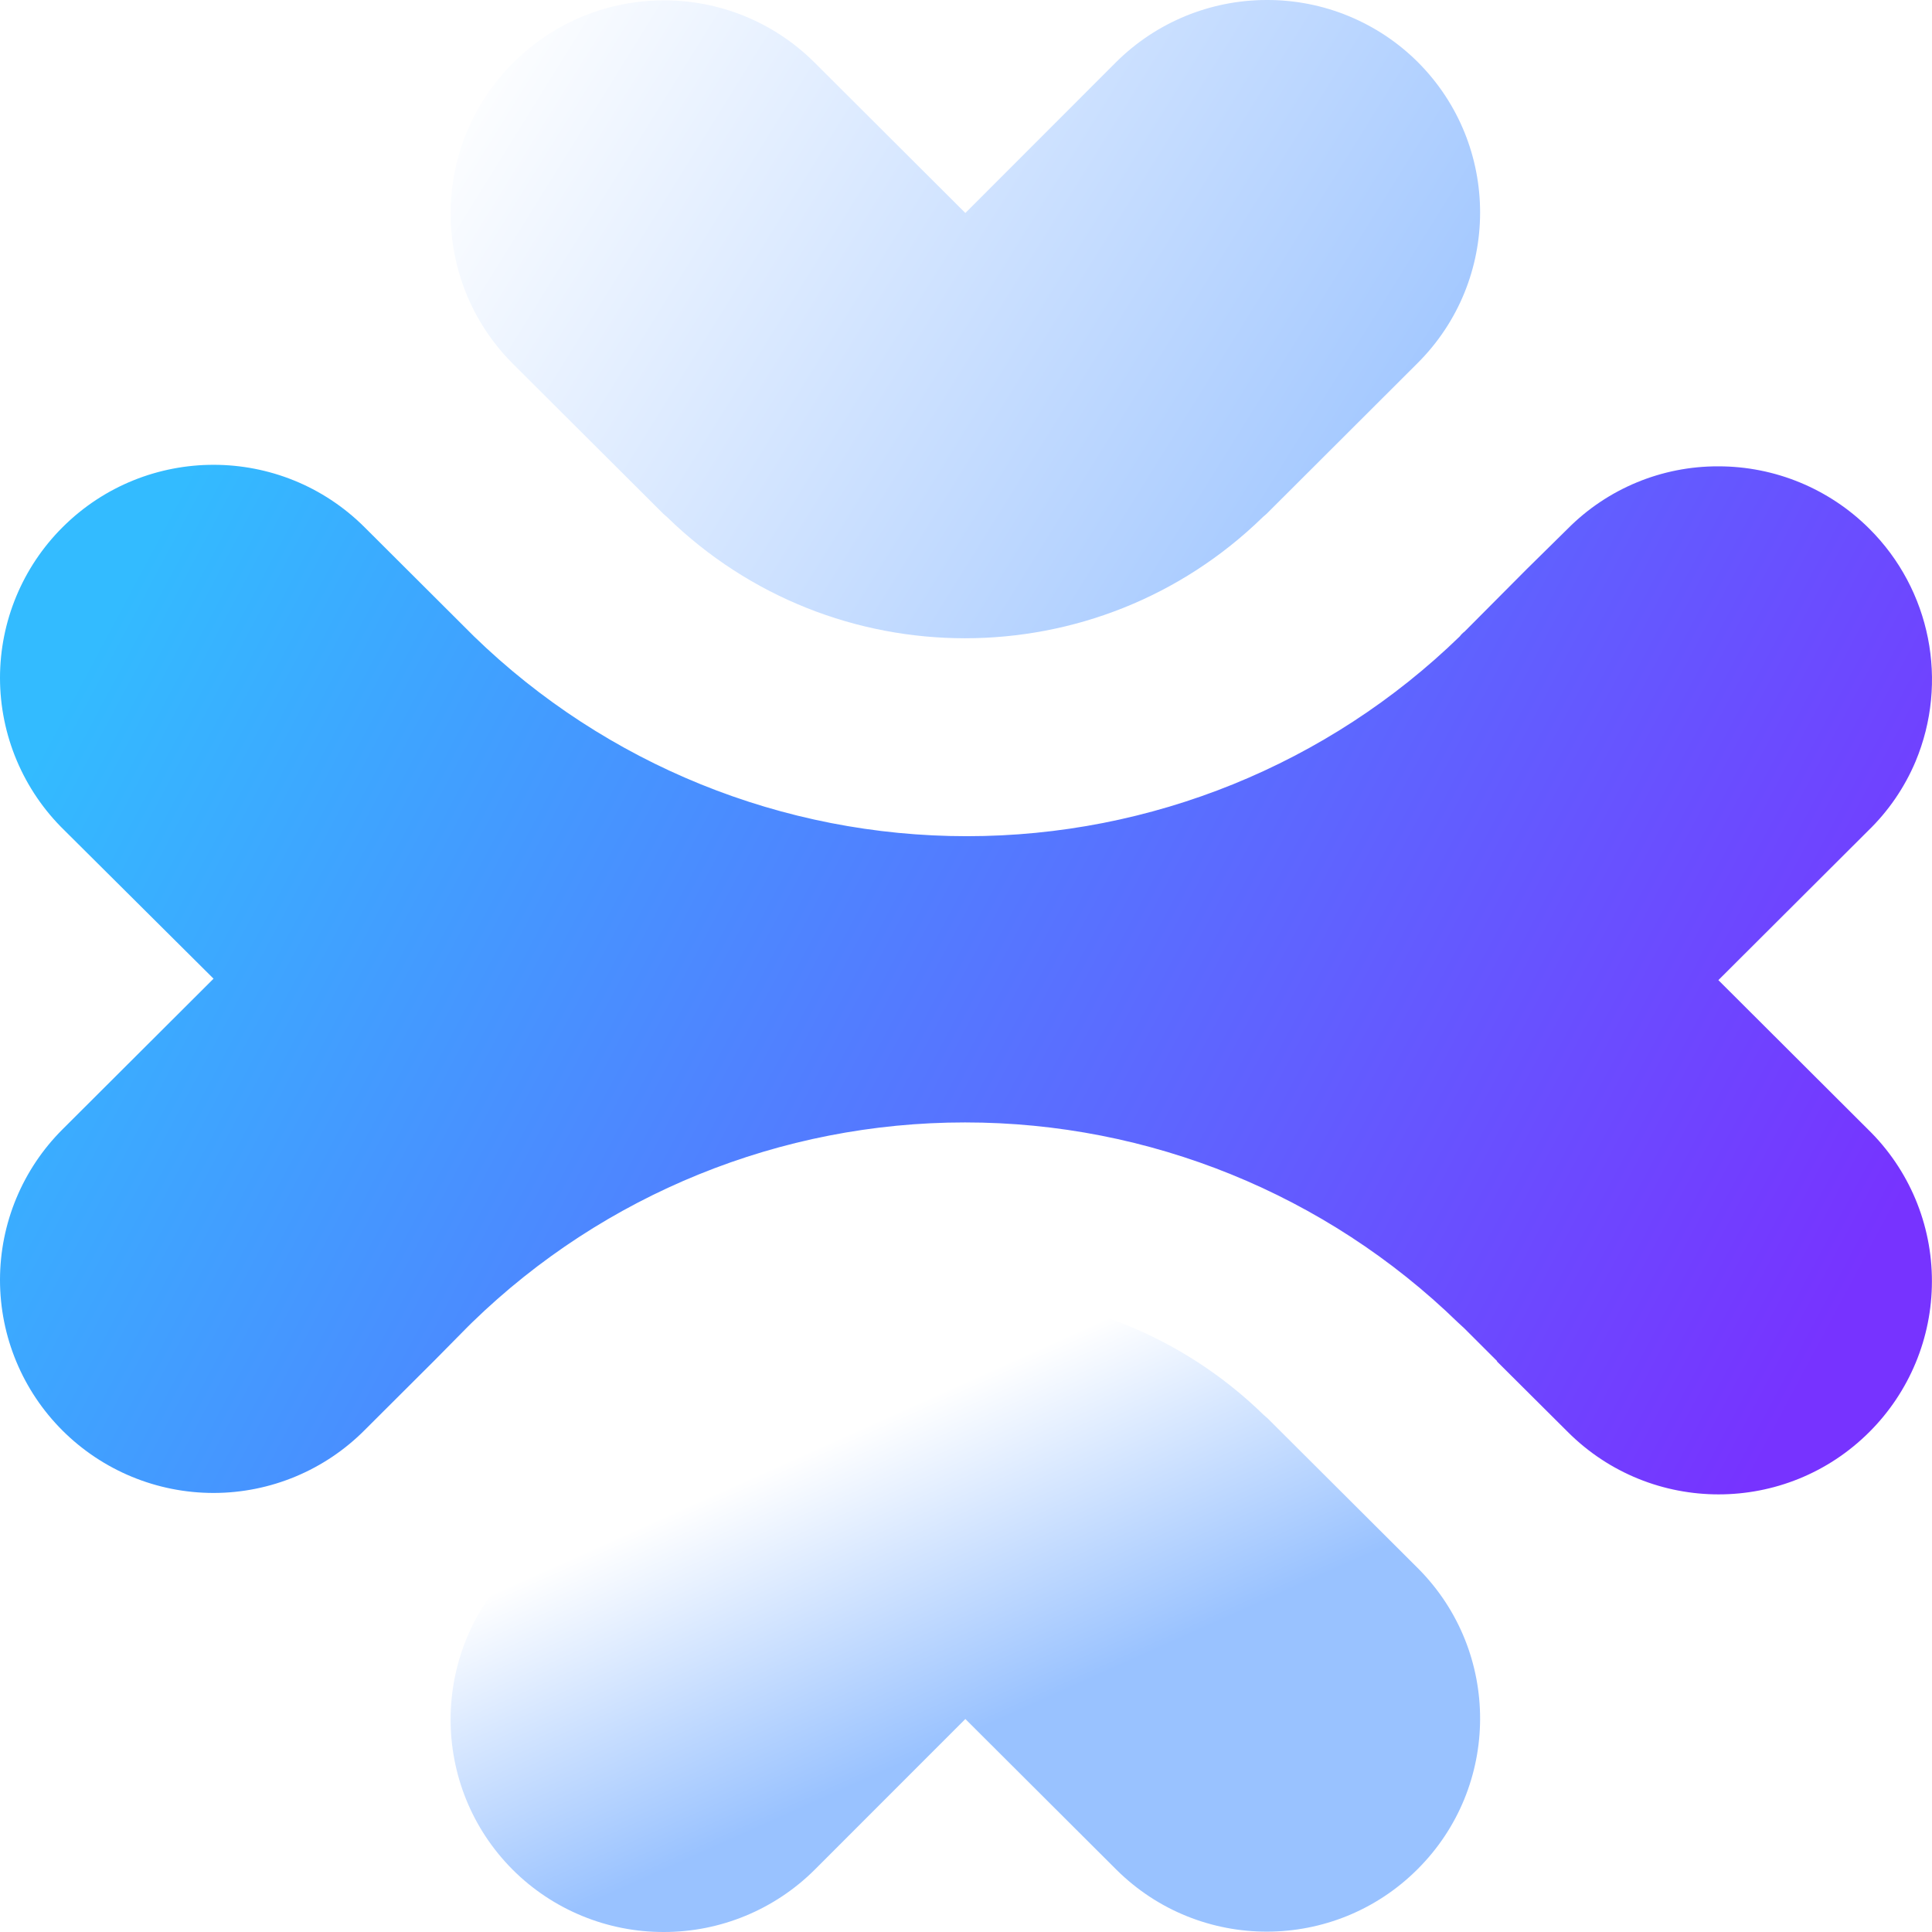
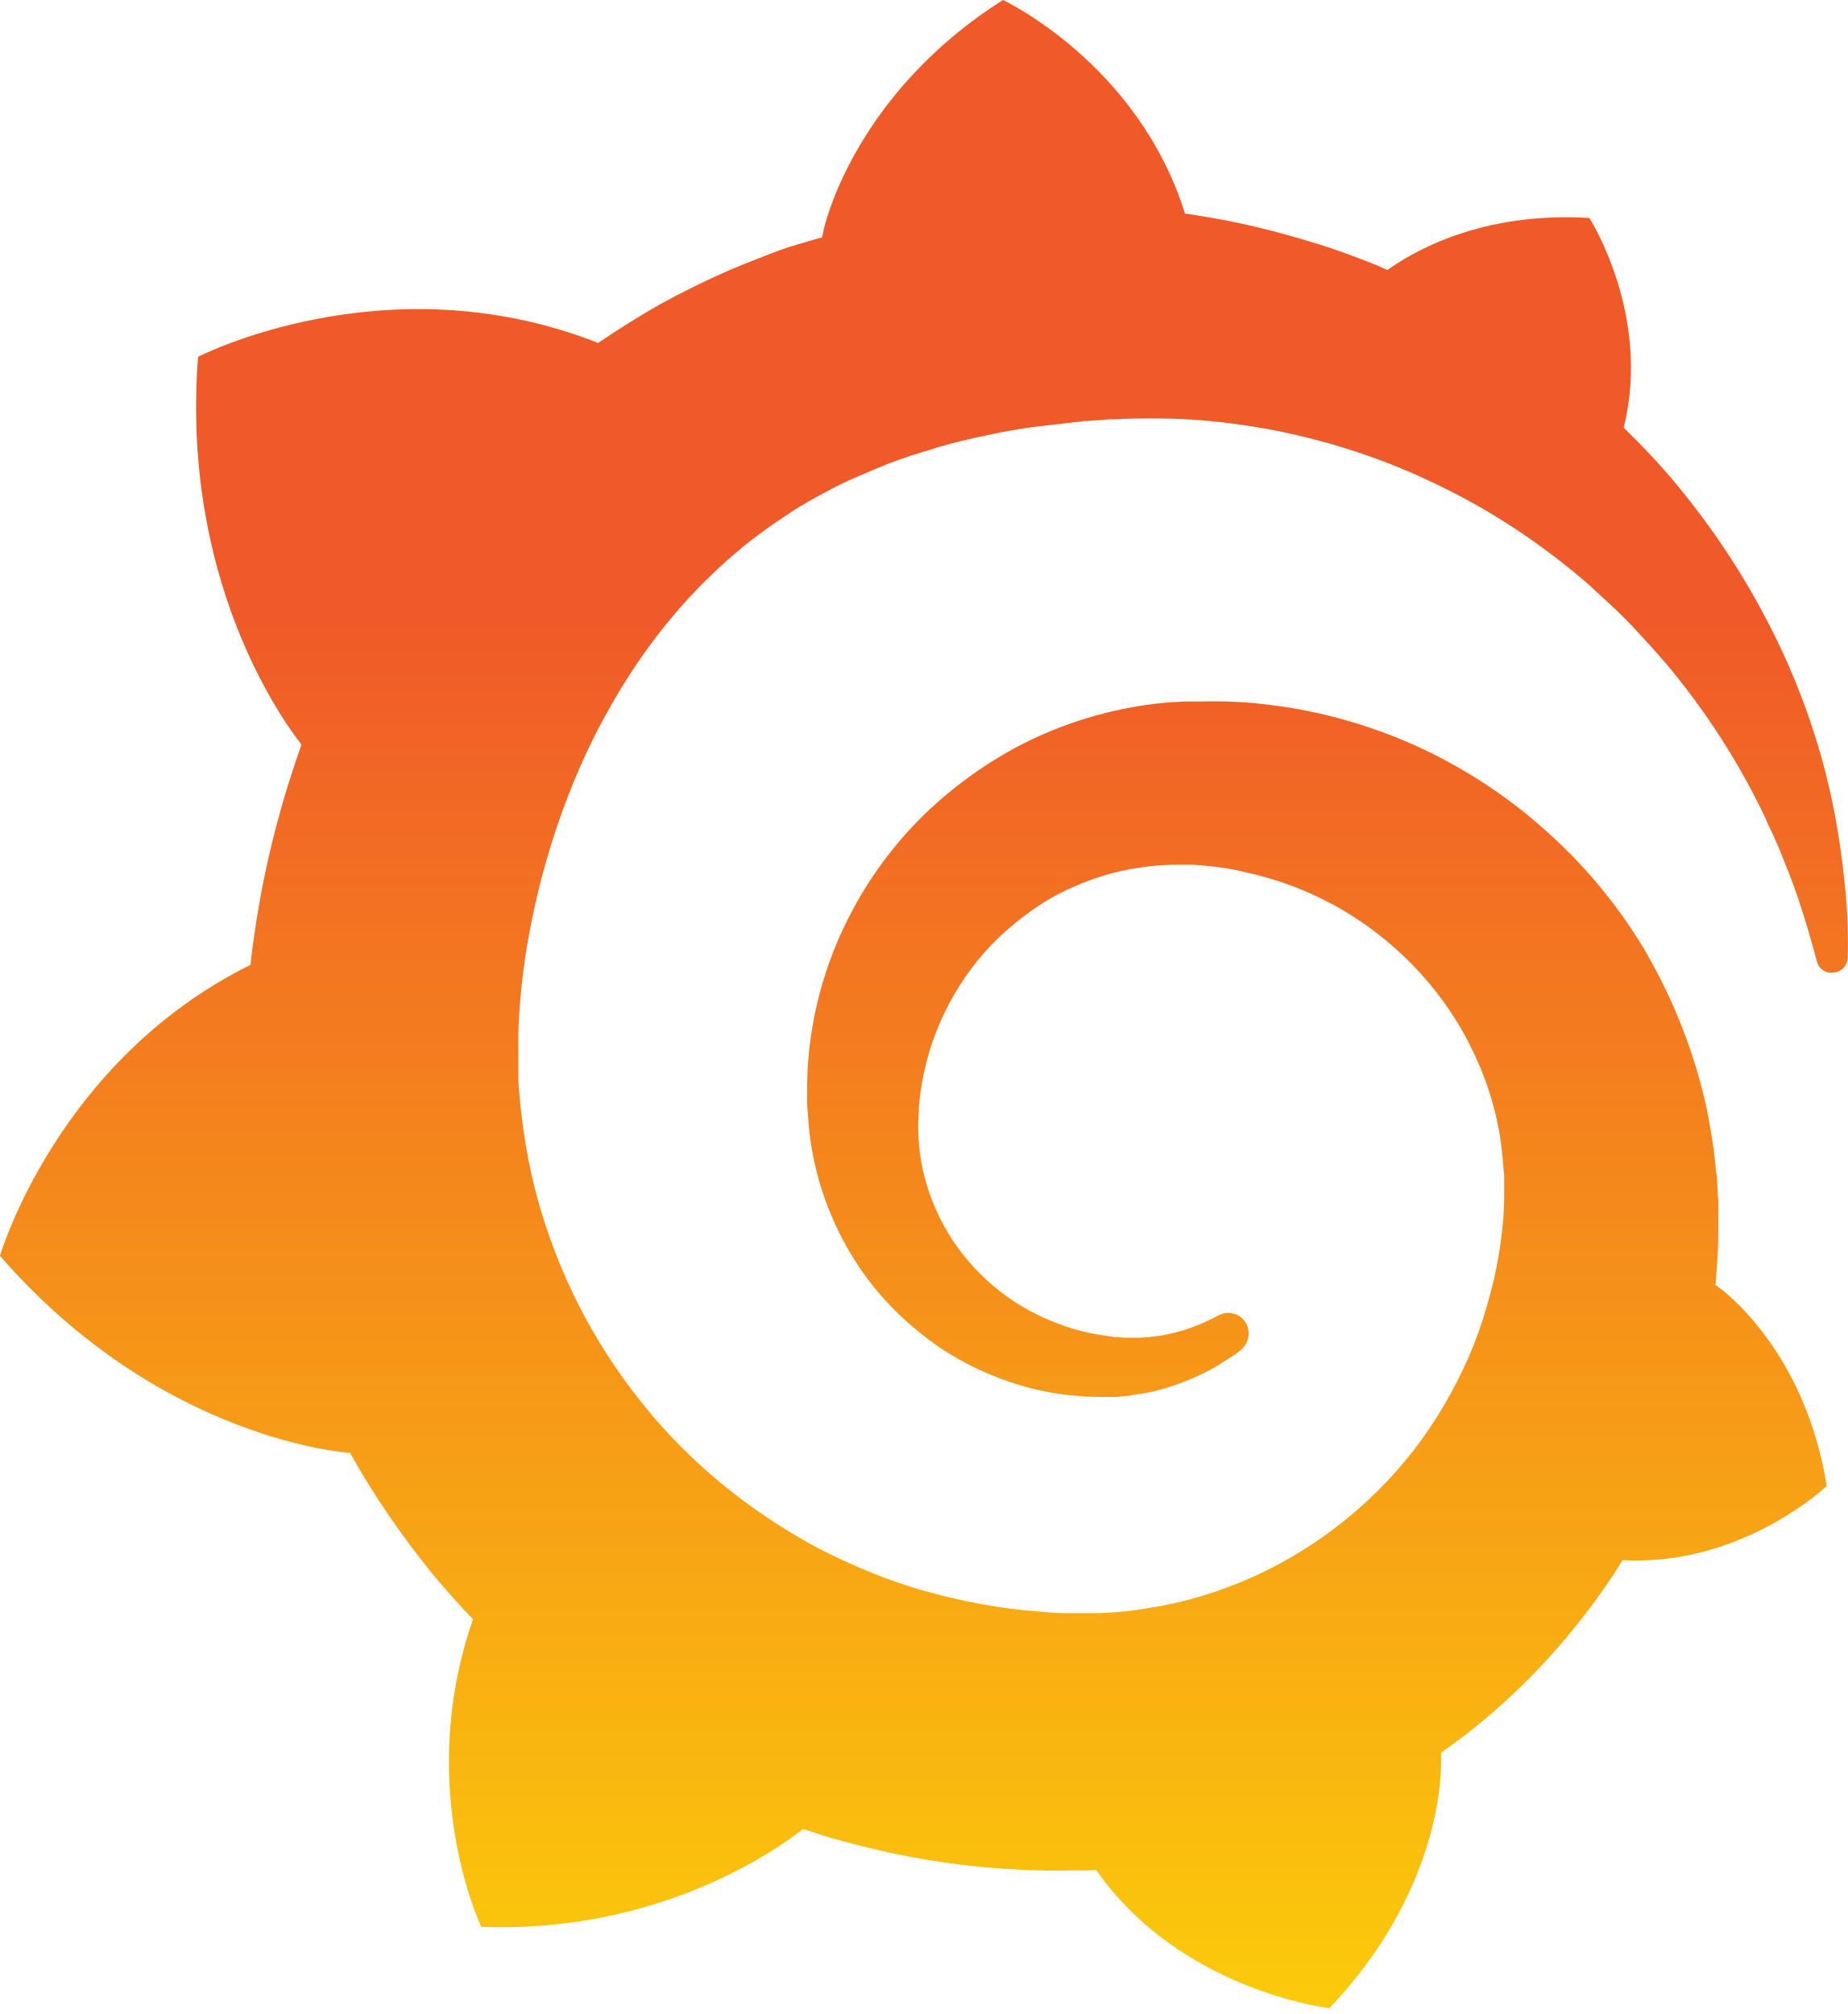
- <svg xmlns="http://www.w3.org/2000/svg" viewBox="0 0 256 256" width="256" height="256" preserveAspectRatio="xMidYMid">
+ <svg xmlns="http://www.w3.org/2000/svg" width="256" height="279" preserveAspectRatio="xMidYMid" viewBox="0 0 256 279">
  <defs>
-     <linearGradient id="a" x1="0%" x2="99.996%" y1="36.301%" y2="64.611%">
-       <stop offset="0%" stop-color="#3BF" />
-       <stop offset="100%" stop-color="#73F" />
-     </linearGradient>
-     <linearGradient id="b" x1="102.837%" x2="-5.655%" y1="70.777%" y2="28.962%">
-       <stop offset="0%" stop-color="#99C2FF" />
-       <stop offset="100%" stop-color="#FFF" />
-     </linearGradient>
-     <linearGradient id="c" x1="49.941%" x2="23.669%" y1="69.215%" y2="32.86%">
-       <stop offset="0%" stop-color="#99C2FF" />
-       <stop offset="100%" stop-color="#FFF" />
+     <linearGradient id="a" x1="49.995%" x2="49.995%" y1="122.45%" y2="31.139%">
+       <stop offset="0%" stop-color="#FFF100" />
+       <stop offset="100%" stop-color="#F05A28" />
    </linearGradient>
  </defs>
-   <path fill="url(#a)" d="M198.391 180.368 194 175.984l-.816-.752a93.674 93.674 0 0 0-65.318-26.504 93.674 93.674 0 0 0-65.309 26.504l-.568.56-4.327 4.384-9.288 9.264a28.238 28.238 0 0 1-20.08 8.384 28.334 28.334 0 0 1-20.006-8.264A28.187 28.187 0 0 1 0 169.6c0-7.49 2.983-14.672 8.288-19.96l20.007-19.96-19.76-19.656A28.225 28.225 0 0 1 0 89.824a28.206 28.206 0 0 1 8.288-19.96c11.06-11.033 28.962-11.033 40.022 0L62.805 84.32a93.746 93.746 0 0 0 65.317 26.48c24.4 0 47.838-9.504 65.31-26.48a2.96 2.96 0 0 1 .632-.632l8.215-8.256 5.464-5.384a27.974 27.974 0 0 1 19.951-8.256 28.293 28.293 0 0 1 20 8.264 28.185 28.185 0 0 1 6.119 30.864 27.843 27.843 0 0 1-6.296 9.176l-19.823 19.776 19.823 19.776a28.04 28.04 0 0 1 8.472 20.144c0 7.48-2.984 14.656-8.288 19.952-11.038 11.026-28.92 11.026-39.958 0l-9.416-9.376h.064Z" />
-   <path fill="url(#b)" d="M178.712 2.136a28.123 28.123 0 0 1 9.184 6.12 28.185 28.185 0 0 1-.064 39.864l-20 19.96-.503.44c-21.958 21.404-56.975 21.404-78.933 0l-.504-.44-20.015-19.96c-10.934-11.033-10.88-28.833.12-39.8C79.011-2.686 96.85-2.715 107.9 8.256l20.015 19.968 19.952-19.968A28.303 28.303 0 0 1 167.88 0a28.24 28.24 0 0 1 10.84 2.136h-.009Z" />
-   <path fill="url(#c)" d="M77.117 253.864a28.159 28.159 0 0 1-9.184-6.12 28.185 28.185 0 0 1 .064-39.864l20.015-19.96.504-.44c21.959-21.395 56.966-21.395 78.925 0l.504.44 20.015 19.96c10.932 11.035 10.875 28.835-.128 39.8-11.014 11.006-28.853 11.035-39.902.064l-20.016-19.968-19.95 19.96A28.302 28.302 0 0 1 87.947 256a28.239 28.239 0 0 1-10.831-2.136Z" />
+   <path fill="url(#a)" d="M255.59 122.775c-.46-4.675-1.226-10.04-2.759-16.017a98.01 98.01 0 0 0-7.204-19.16 106.69 106.69 0 0 0-13.412-20.54c-2.222-2.681-4.675-5.287-7.28-7.816 3.908-15.558-4.752-29.046-4.752-29.046-14.945-.92-24.448 4.675-27.973 7.204-.613-.23-1.15-.537-1.763-.767-2.529-.996-5.135-1.992-7.894-2.835a130.374 130.374 0 0 0-8.277-2.3c-2.835-.69-5.67-1.226-8.583-1.686-.537-.076-.996-.153-1.533-.23C157.646 8.738 138.946 0 138.946 0c-20.922 13.258-24.831 31.805-24.831 31.805s-.077.383-.23 1.073c-1.15.307-2.299.69-3.449.996-1.609.46-3.218 1.073-4.751 1.686a123.11 123.11 0 0 0-4.752 1.916 117.205 117.205 0 0 0-9.35 4.599c-2.989 1.686-5.9 3.525-8.737 5.441l-.766-.307c-28.97-11.036-54.643 2.223-54.643 2.223-2.376 30.809 11.572 50.198 14.331 53.724-.69 1.916-1.303 3.832-1.916 5.748-2.146 6.974-3.755 14.101-4.751 21.535-.154 1.073-.307 2.146-.384 3.219C7.894 146.916 0 173.97 0 173.97c22.302 25.674 48.359 27.283 48.359 27.283l.077-.076c3.295 5.9 7.127 11.495 11.419 16.783a111.904 111.904 0 0 0 5.671 6.362c-8.124 23.298 1.15 42.61 1.15 42.61 24.83.92 41.155-10.882 44.603-13.564a84.473 84.473 0 0 0 7.511 2.222 109.703 109.703 0 0 0 23.298 3.449c1.916.076 3.909.153 5.825.076H150.672l1.226-.076v.076c11.726 16.708 32.265 19.084 32.265 19.084 14.638-15.405 15.48-30.733 15.48-34.028v-1.38c3.066-2.145 5.979-4.445 8.738-6.974 5.824-5.288 10.959-11.342 15.25-17.857l1.15-1.839c16.554.92 28.28-10.27 28.28-10.27-2.759-17.243-12.569-25.673-14.638-27.283 0 0-.077-.076-.23-.153-.153-.077-.153-.153-.153-.153-.077-.077-.23-.154-.383-.23.076-1.073.153-2.07.23-3.142.153-1.84.153-3.756.153-5.595v-2.913l-.077-1.149-.076-1.533c0-.536-.077-.996-.154-1.456-.076-.46-.076-.996-.153-1.456l-.153-1.456-.23-1.456c-.307-1.916-.613-3.756-1.073-5.672-1.763-7.433-4.675-14.484-8.43-20.845a70.373 70.373 0 0 0-14.025-16.707c-5.365-4.752-11.42-8.584-17.704-11.42-6.36-2.835-12.952-4.675-19.543-5.518-3.295-.46-6.59-.613-9.886-.536h-2.453l-1.226.077c-.46 0-.92.076-1.303.076a51.958 51.958 0 0 0-4.981.69c-6.591 1.226-12.799 3.602-18.24 6.897-5.441 3.296-10.193 7.358-14.025 11.956a54.7 54.7 0 0 0-8.89 15.021 52.857 52.857 0 0 0-3.525 16.094c-.077 1.303-.077 2.683-.077 3.986v.996l.077 1.073c.076.613.076 1.303.153 1.916.23 2.682.766 5.288 1.456 7.74 1.456 4.982 3.755 9.503 6.59 13.335 2.836 3.832 6.285 6.975 9.887 9.504 3.602 2.452 7.51 4.215 11.343 5.364 3.832 1.15 7.664 1.61 11.266 1.61H154.58c.23 0 .46 0 .689-.077.383 0 .766-.077 1.15-.077.076 0 .23 0 .306-.076l.383-.077c.23 0 .46-.076.69-.076.46-.077.843-.154 1.303-.23.46-.077.843-.154 1.226-.307.843-.153 1.61-.46 2.376-.69 1.533-.536 3.066-1.15 4.368-1.839 1.38-.69 2.606-1.533 3.832-2.3.307-.23.69-.459.997-.766 1.226-.996 1.456-2.835.46-4.061-.844-1.073-2.376-1.38-3.603-.69l-.92.46a24.914 24.914 0 0 1-3.295 1.38c-1.15.382-2.375.689-3.602.919-.613.076-1.226.153-1.916.23-.306 0-.613.076-.996.076h-1.84c-.383 0-.766 0-1.149-.076H154.58c-.153 0-.383 0-.536-.077-.383-.077-.69-.077-1.073-.153-2.836-.383-5.671-1.226-8.354-2.453a29.275 29.275 0 0 1-7.74-5.058c-2.376-2.146-4.445-4.675-6.055-7.587-1.61-2.912-2.759-6.131-3.295-9.503-.23-1.686-.383-3.449-.307-5.135 0-.46.077-.92.077-1.38v-.613c0-.23.077-.46.077-.69.076-.919.23-1.839.383-2.758 1.303-7.358 4.981-14.562 10.653-20.003 1.456-1.38 2.988-2.606 4.598-3.755a31.705 31.705 0 0 1 5.211-2.99 35.739 35.739 0 0 1 5.672-2.068c1.915-.537 3.908-.844 5.977-1.073.997-.077 1.993-.154 3.066-.154h2.376l.843.077c2.222.153 4.368.46 6.514.996 4.292.92 8.507 2.53 12.415 4.675 7.818 4.369 14.485 11.113 18.547 19.237 2.07 4.061 3.525 8.43 4.215 12.951.153 1.15.307 2.3.383 3.45l.077.842.077.843v3.296c0 .536-.077 1.456-.077 1.992-.077 1.227-.23 2.53-.383 3.756s-.383 2.452-.613 3.678a49.548 49.548 0 0 1-.843 3.602 64.129 64.129 0 0 1-2.3 7.128 62.417 62.417 0 0 1-7.204 13.105c-5.9 8.124-13.948 14.715-23.144 18.93-4.599 2.069-9.427 3.602-14.408 4.368-2.453.46-4.982.69-7.511.766h-3.832a36.08 36.08 0 0 1-4.062-.23c-5.365-.383-10.653-1.379-15.864-2.835-5.135-1.456-10.116-3.525-14.868-5.978-9.427-5.058-17.933-11.956-24.524-20.31a79.015 79.015 0 0 1-8.584-13.334 79.197 79.197 0 0 1-5.671-14.638c-1.38-5.058-2.223-10.193-2.606-15.405l-.077-.996v-6.821c.077-2.529.307-5.211.614-7.817.306-2.606.766-5.288 1.302-7.894.537-2.605 1.15-5.211 1.916-7.817a102.856 102.856 0 0 1 5.442-14.791c4.368-9.35 10.04-17.704 16.86-24.371 1.686-1.686 3.449-3.22 5.288-4.752a78.196 78.196 0 0 1 5.748-4.138c1.916-1.303 3.985-2.453 6.055-3.526a39.773 39.773 0 0 1 3.142-1.533 11118896.038 11118896.038 0 0 1 3.219-1.379c2.146-.92 4.368-1.686 6.667-2.376.537-.153 1.15-.306 1.686-.536.537-.154 1.15-.307 1.686-.46 1.15-.307 2.3-.613 3.45-.843.536-.153 1.149-.23 1.762-.383.613-.154 1.15-.23 1.763-.384.613-.076 1.15-.23 1.762-.306l.843-.153.92-.154c.613-.076 1.15-.153 1.763-.23.69-.076 1.302-.153 1.992-.23.537-.076 1.456-.153 1.993-.23.383-.076.843-.076 1.226-.153l.843-.076.383-.077h.46c.69-.077 1.303-.077 1.993-.153l.996-.077h.767c.536 0 1.149-.076 1.685-.076a98.944 98.944 0 0 1 6.745 0c4.445.153 8.813.69 13.028 1.456 8.507 1.61 16.478 4.291 23.758 7.893 7.28 3.526 13.719 7.894 19.39 12.646.383.306.69.613 1.073.92.306.306.69.613.996.92.69.612 1.303 1.225 1.993 1.838.69.614 1.303 1.227 1.916 1.84a44.302 44.302 0 0 1 1.839 1.916c2.376 2.529 4.598 5.058 6.59 7.664a98.897 98.897 0 0 1 9.734 15.25l.46.92.46.92c.306.613.613 1.226.843 1.84.306.613.536 1.149.843 1.762.23.613.536 1.15.766 1.763.92 2.299 1.84 4.521 2.53 6.59 1.149 3.373 1.992 6.362 2.682 8.967a2.043 2.043 0 0 0 2.299 1.61c1.15-.077 1.992-.996 1.992-2.146.077-2.759 0-6.054-.383-9.81Z" />
</svg>
